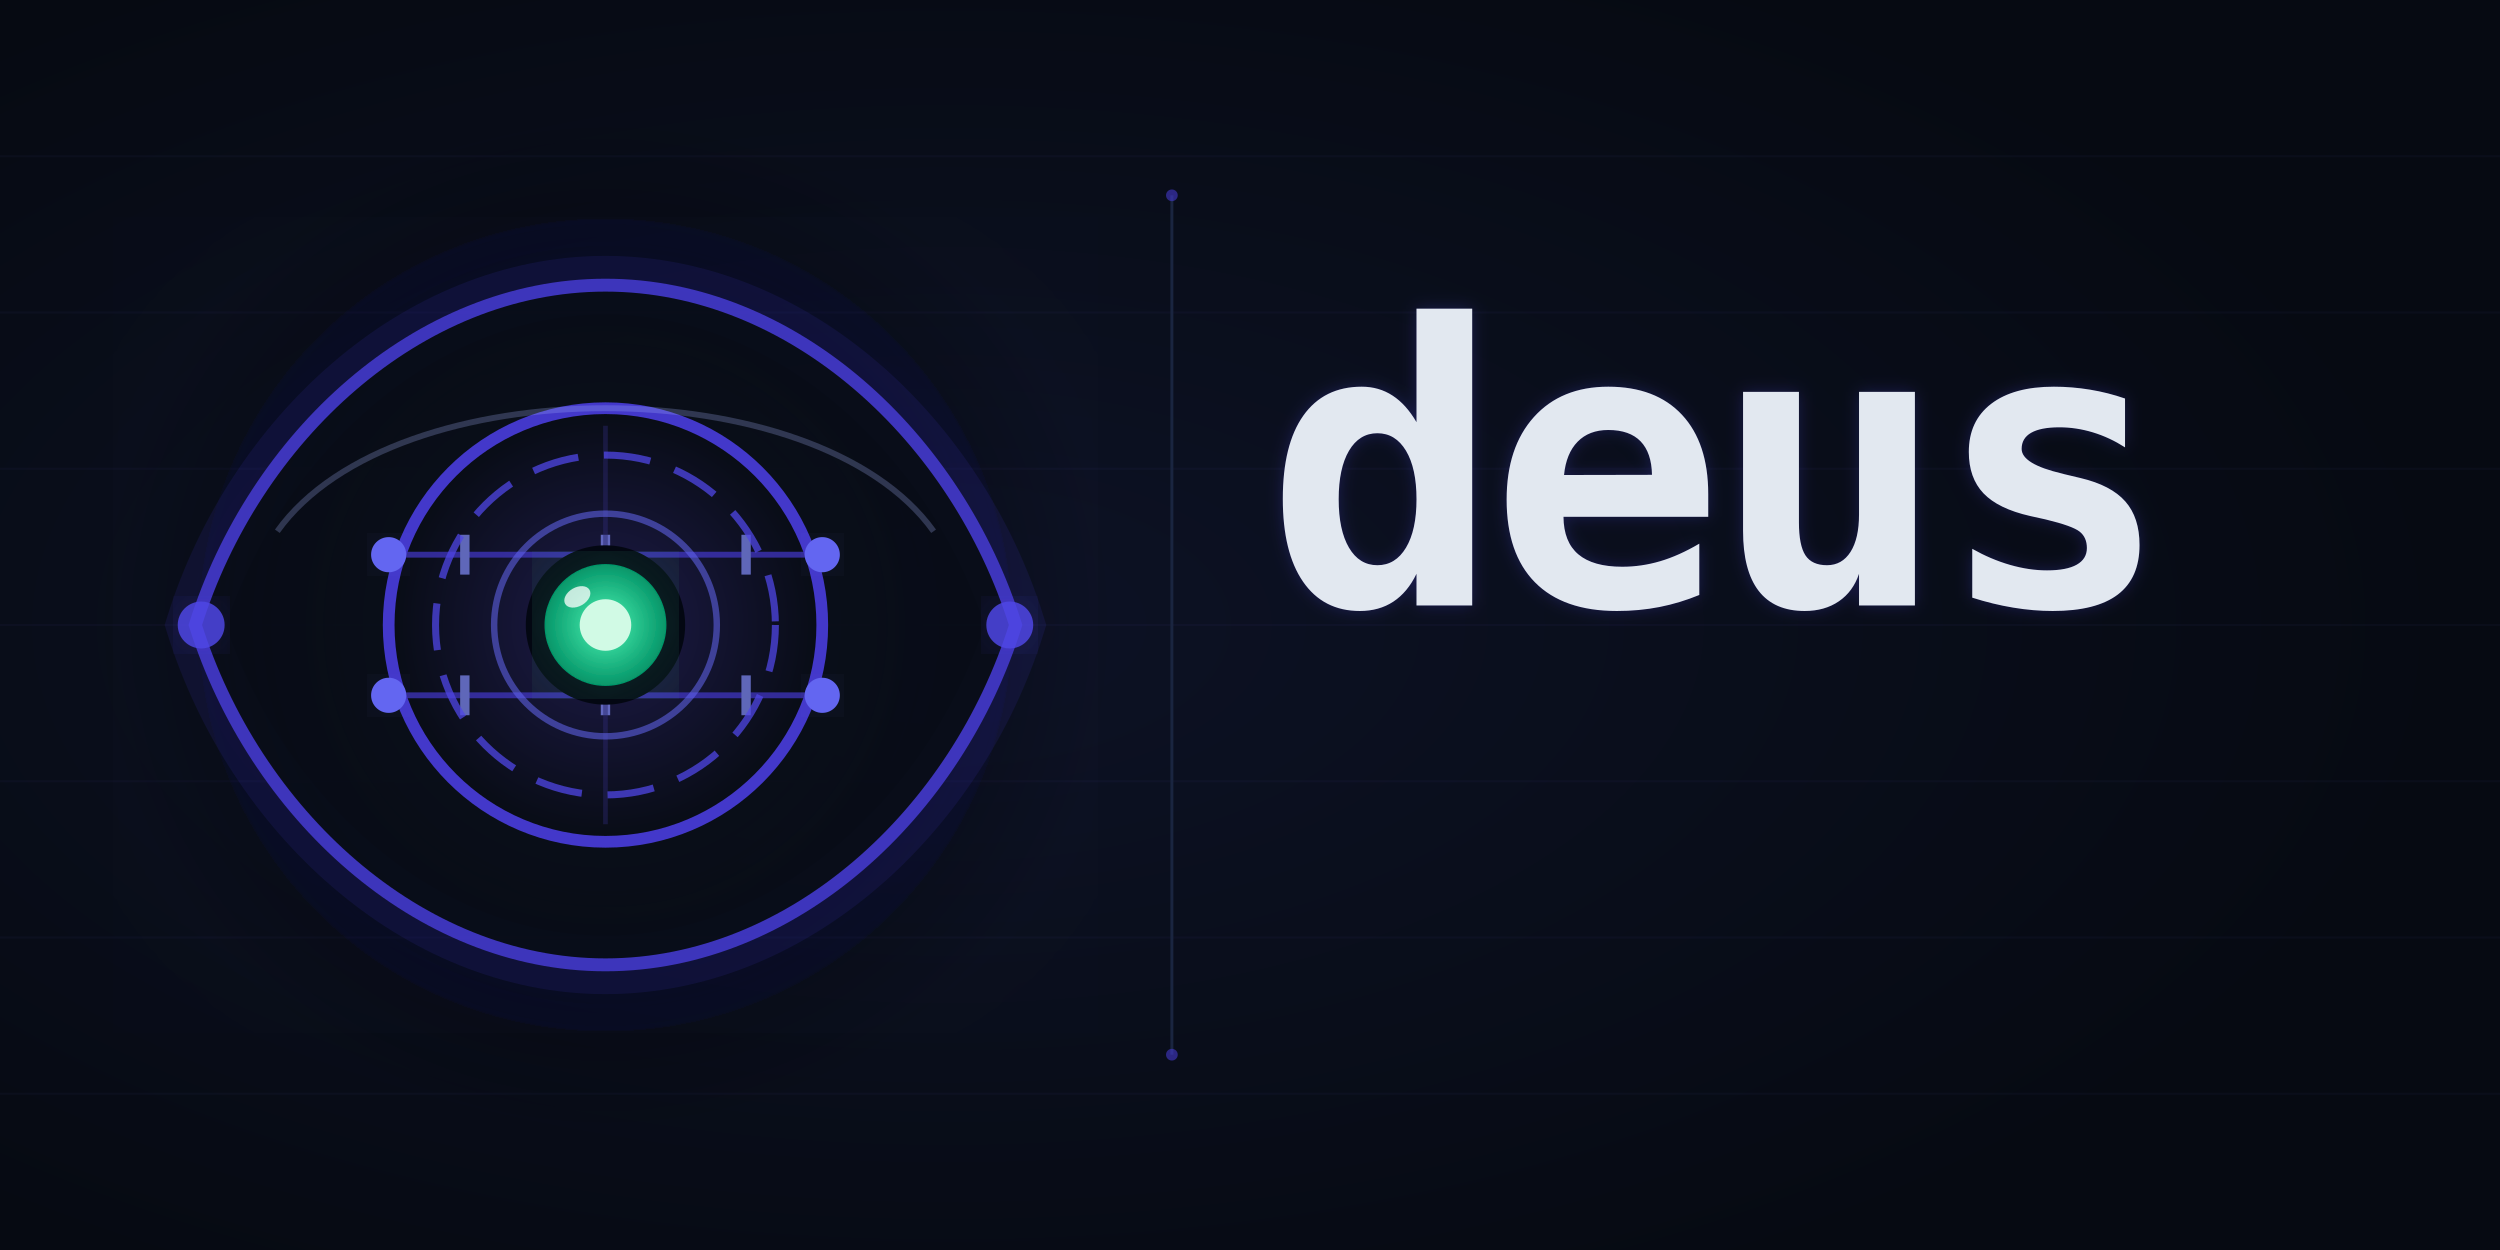
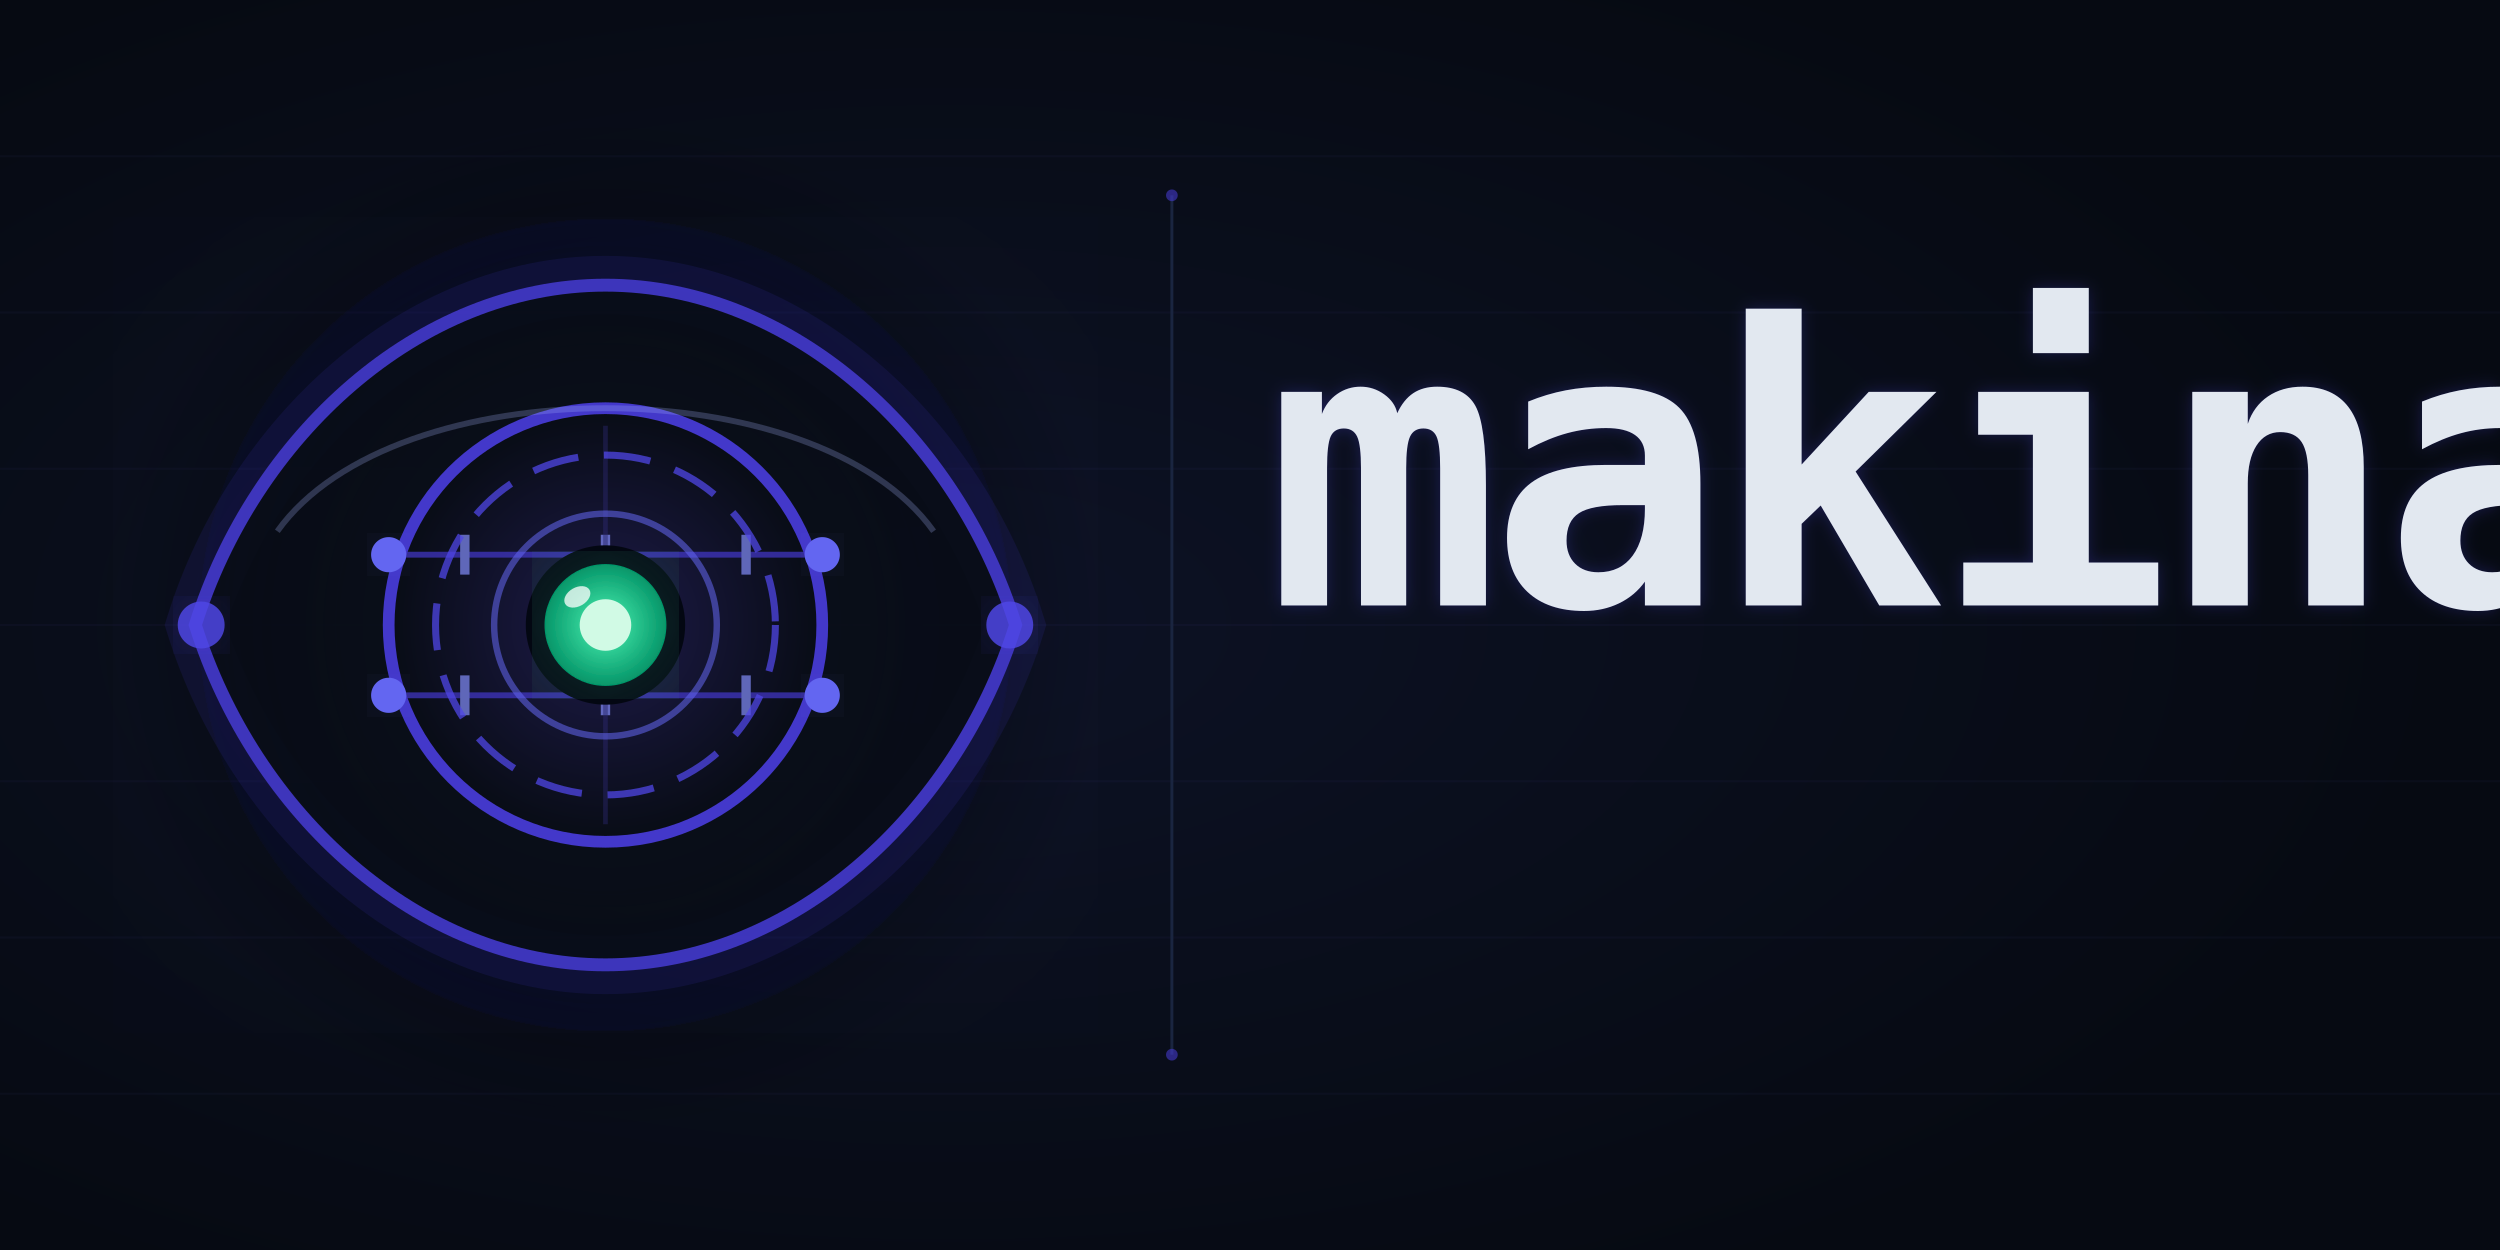
<svg xmlns="http://www.w3.org/2000/svg" viewBox="0 0 1280 640" width="1280" height="640">
  <defs>
    <radialGradient id="bg" cx="38%" cy="50%" r="60%">
      <stop offset="0%" stop-color="#0d1225" />
      <stop offset="100%" stop-color="#060a12" />
    </radialGradient>
    <radialGradient id="eyeHalo" cx="50%" cy="50%" r="50%">
      <stop offset="0%" stop-color="#312e81" stop-opacity="0.45" />
      <stop offset="100%" stop-color="#060a12" stop-opacity="0" />
    </radialGradient>
    <radialGradient id="pupilGlow" cx="50%" cy="50%" r="50%">
      <stop offset="0%" stop-color="#d1fae5" />
      <stop offset="35%" stop-color="#34d399" />
      <stop offset="100%" stop-color="#059669" />
    </radialGradient>
    <radialGradient id="irisGrad" cx="50%" cy="50%" r="50%">
      <stop offset="0%" stop-color="#1e1b4b" />
      <stop offset="100%" stop-color="#080c15" />
    </radialGradient>
    <filter id="glow">
      <feGaussianBlur stdDeviation="3" result="blur" />
      <feMerge>
        <feMergeNode in="blur" />
        <feMergeNode in="SourceGraphic" />
      </feMerge>
    </filter>
    <filter id="emeraldGlow">
      <feGaussianBlur stdDeviation="7" result="blur" />
      <feMerge>
        <feMergeNode in="blur" />
        <feMergeNode in="SourceGraphic" />
      </feMerge>
    </filter>
    <filter id="eyeGlowLarge">
      <feGaussianBlur stdDeviation="18" result="blur" />
      <feMerge>
        <feMergeNode in="blur" />
        <feMergeNode in="SourceGraphic" />
      </feMerge>
    </filter>
    <filter id="textGlow">
      <feGaussianBlur stdDeviation="4" result="blur" />
      <feMerge>
        <feMergeNode in="blur" />
        <feMergeNode in="SourceGraphic" />
      </feMerge>
    </filter>
    <clipPath id="irisClipL">
      <circle cx="0" cy="0" r="148" />
    </clipPath>
  </defs>
  <rect width="1280" height="640" fill="url(#bg)" />
  <g opacity="0.04">
    <line x1="0" y1="80" x2="1280" y2="80" stroke="#6366f1" stroke-width="1" />
    <line x1="0" y1="160" x2="1280" y2="160" stroke="#6366f1" stroke-width="1" />
    <line x1="0" y1="240" x2="1280" y2="240" stroke="#6366f1" stroke-width="1" />
    <line x1="0" y1="320" x2="1280" y2="320" stroke="#6366f1" stroke-width="1" />
    <line x1="0" y1="400" x2="1280" y2="400" stroke="#6366f1" stroke-width="1" />
    <line x1="0" y1="480" x2="1280" y2="480" stroke="#6366f1" stroke-width="1" />
    <line x1="0" y1="560" x2="1280" y2="560" stroke="#6366f1" stroke-width="1" />
  </g>
  <circle cx="310" cy="320" r="260" fill="url(#eyeHalo)" filter="url(#eyeGlowLarge)" />
  <g transform="translate(10, 20) scale(6)">
    <path d="M15,50 C20,34 34,21 50,21 C66,21 80,34 85,50 C80,66 66,79 50,79 C34,79 20,66 15,50 Z" fill="none" stroke="#4338ca" stroke-width="5" opacity="0.14" filter="url(#eyeGlowLarge)" />
    <path d="M15,50 C20,34 34,21 50,21 C66,21 80,34 85,50 C80,66 66,79 50,79 C34,79 20,66 15,50 Z" fill="#080c15" stroke="#4338ca" stroke-width="1.1" opacity="0.9" />
    <circle cx="50" cy="50" r="18.5" fill="url(#irisGrad)" />
    <circle cx="50" cy="50" r="18.5" fill="none" stroke="#4338ca" stroke-width="1" />
    <g opacity="0.7">
      <line x1="31.5" y1="44" x2="68.5" y2="44" stroke="#4338ca" stroke-width="0.5" />
      <line x1="31.5" y1="56" x2="68.5" y2="56" stroke="#4338ca" stroke-width="0.5" />
      <line x1="38" y1="42.3" x2="38" y2="45.7" stroke="#818cf8" stroke-width="0.8" />
      <line x1="50" y1="42.3" x2="50" y2="45.7" stroke="#818cf8" stroke-width="0.8" />
      <line x1="62" y1="42.3" x2="62" y2="45.7" stroke="#818cf8" stroke-width="0.8" />
      <line x1="38" y1="54.3" x2="38" y2="57.7" stroke="#818cf8" stroke-width="0.8" />
      <line x1="50" y1="54.3" x2="50" y2="57.7" stroke="#818cf8" stroke-width="0.8" />
      <line x1="62" y1="54.3" x2="62" y2="57.7" stroke="#818cf8" stroke-width="0.8" />
      <line x1="50" y1="33" x2="50" y2="67" stroke="#312e81" stroke-width="0.4" opacity="0.5" />
    </g>
    <circle cx="50" cy="50" r="14.5" fill="none" stroke="#4f46e5" stroke-width="0.6" stroke-dasharray="4 2.2" opacity="0.75" />
    <circle cx="50" cy="50" r="9.5" fill="none" stroke="#6366f1" stroke-width="0.55" opacity="0.55" />
    <circle cx="31.5" cy="44" r="1.5" fill="#6366f1" filter="url(#glow)" />
    <circle cx="68.5" cy="44" r="1.5" fill="#6366f1" filter="url(#glow)" />
    <circle cx="31.5" cy="56" r="1.5" fill="#6366f1" filter="url(#glow)" />
    <circle cx="68.5" cy="56" r="1.5" fill="#6366f1" filter="url(#glow)" />
    <circle cx="50" cy="50" r="6.8" fill="#030712" />
    <circle cx="50" cy="50" r="5.2" fill="url(#pupilGlow)" filter="url(#emeraldGlow)" />
    <circle cx="50" cy="50" r="2.2" fill="#d1fae5" />
    <ellipse cx="47.6" cy="47.6" rx="1.2" ry="0.8" fill="white" opacity="0.75" transform="rotate(-30 47.6 47.6)" />
    <circle cx="15.5" cy="50" r="2" fill="#4f46e5" filter="url(#glow)" opacity="0.85" />
    <circle cx="84.5" cy="50" r="2" fill="#4f46e5" filter="url(#glow)" opacity="0.85" />
    <path d="M22,42 C32,28 68,28 78,42" fill="none" stroke="#a5b4fc" stroke-width="0.5" opacity="0.25" />
  </g>
  <line x1="600" y1="100" x2="600" y2="540" stroke="#1a2540" stroke-width="1.5" />
  <circle cx="600" cy="100" r="3" fill="#4338ca" opacity="0.6" />
  <circle cx="600" cy="540" r="3" fill="#4338ca" opacity="0.6" />
-   <text x="648" y="310" font-family="'SF Mono','Cascadia Code','JetBrains Mono',ui-monospace,monospace" font-size="200" font-weight="700" letter-spacing="-6" fill="#4f46e5" opacity="0.25" filter="url(#textGlow)">deus</text>
-   <text x="648" y="310" font-family="'SF Mono','Cascadia Code','JetBrains Mono',ui-monospace,monospace" font-size="200" font-weight="700" letter-spacing="-6" fill="#e2e8f0">deus</text>
+   <text x="648" y="310" font-family="'SF Mono','Cascadia Code','JetBrains Mono',ui-monospace,monospace" font-size="200" font-weight="700" letter-spacing="-6" fill="#4f46e5" opacity="0.25" filter="url(#textGlow)">makina</text>
+   <text x="648" y="310" font-family="'SF Mono','Cascadia Code','JetBrains Mono',ui-monospace,monospace" font-size="200" font-weight="700" letter-spacing="-6" fill="#e2e8f0">makina</text>
</svg>
